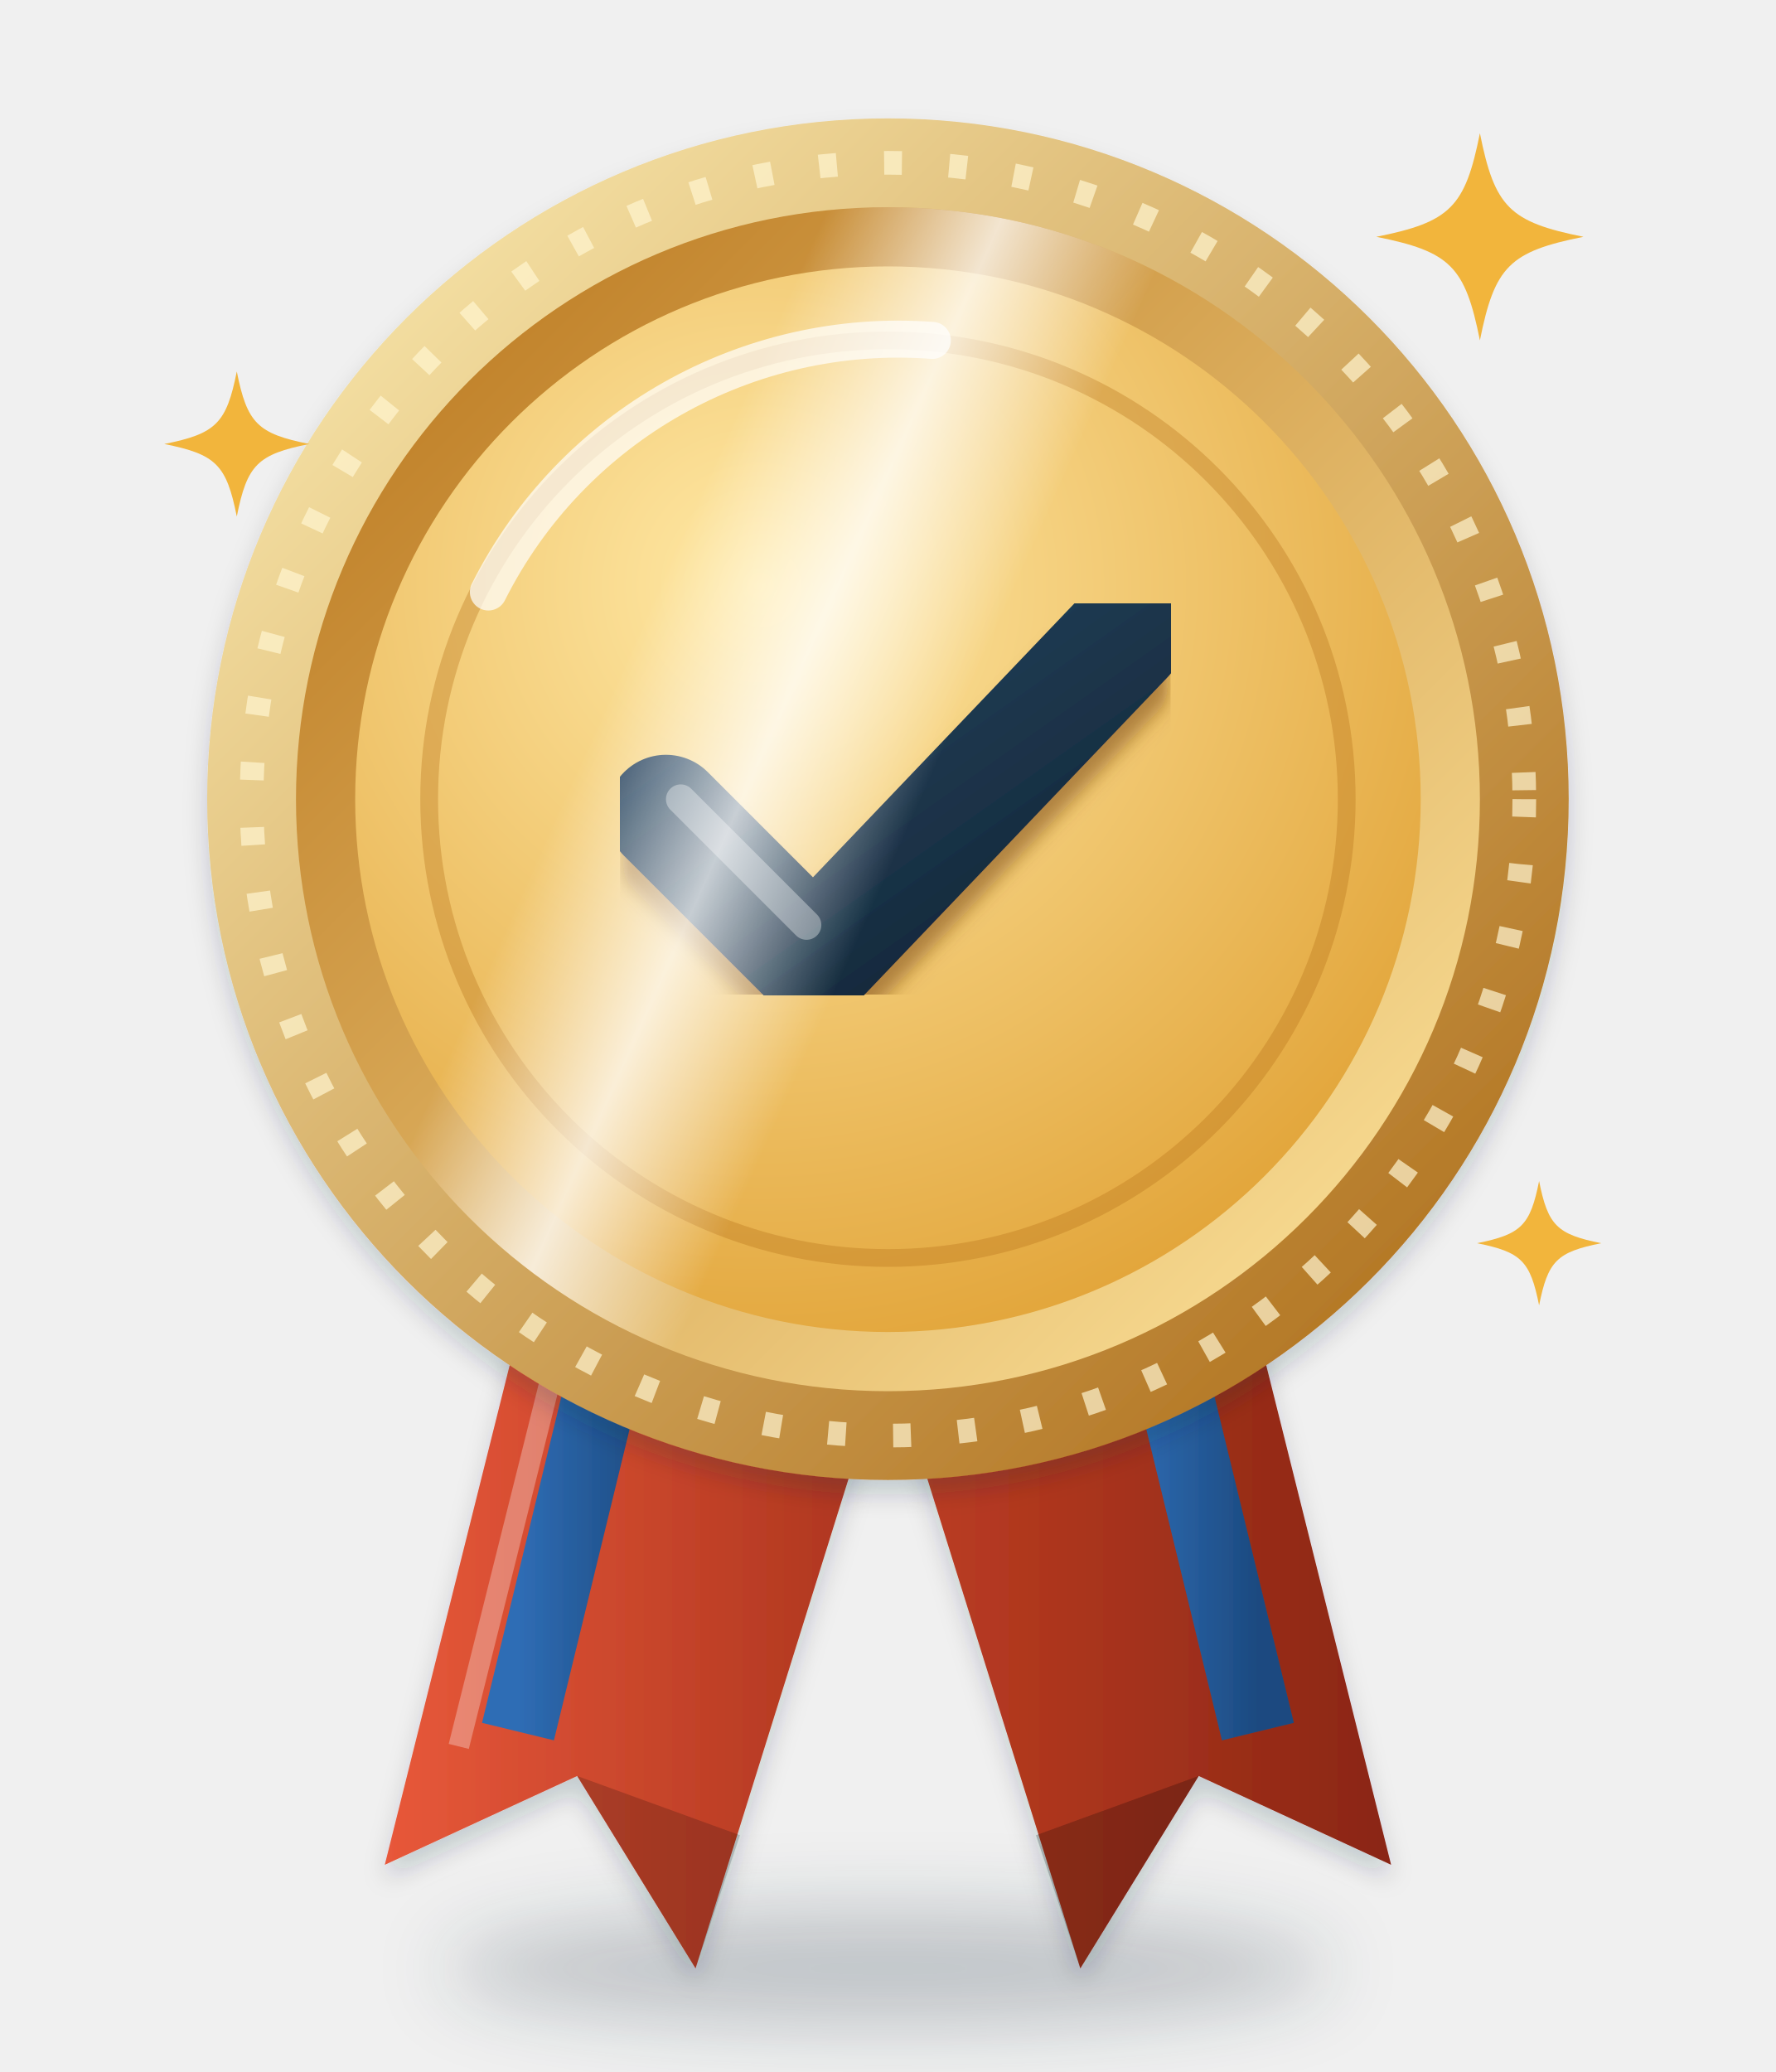
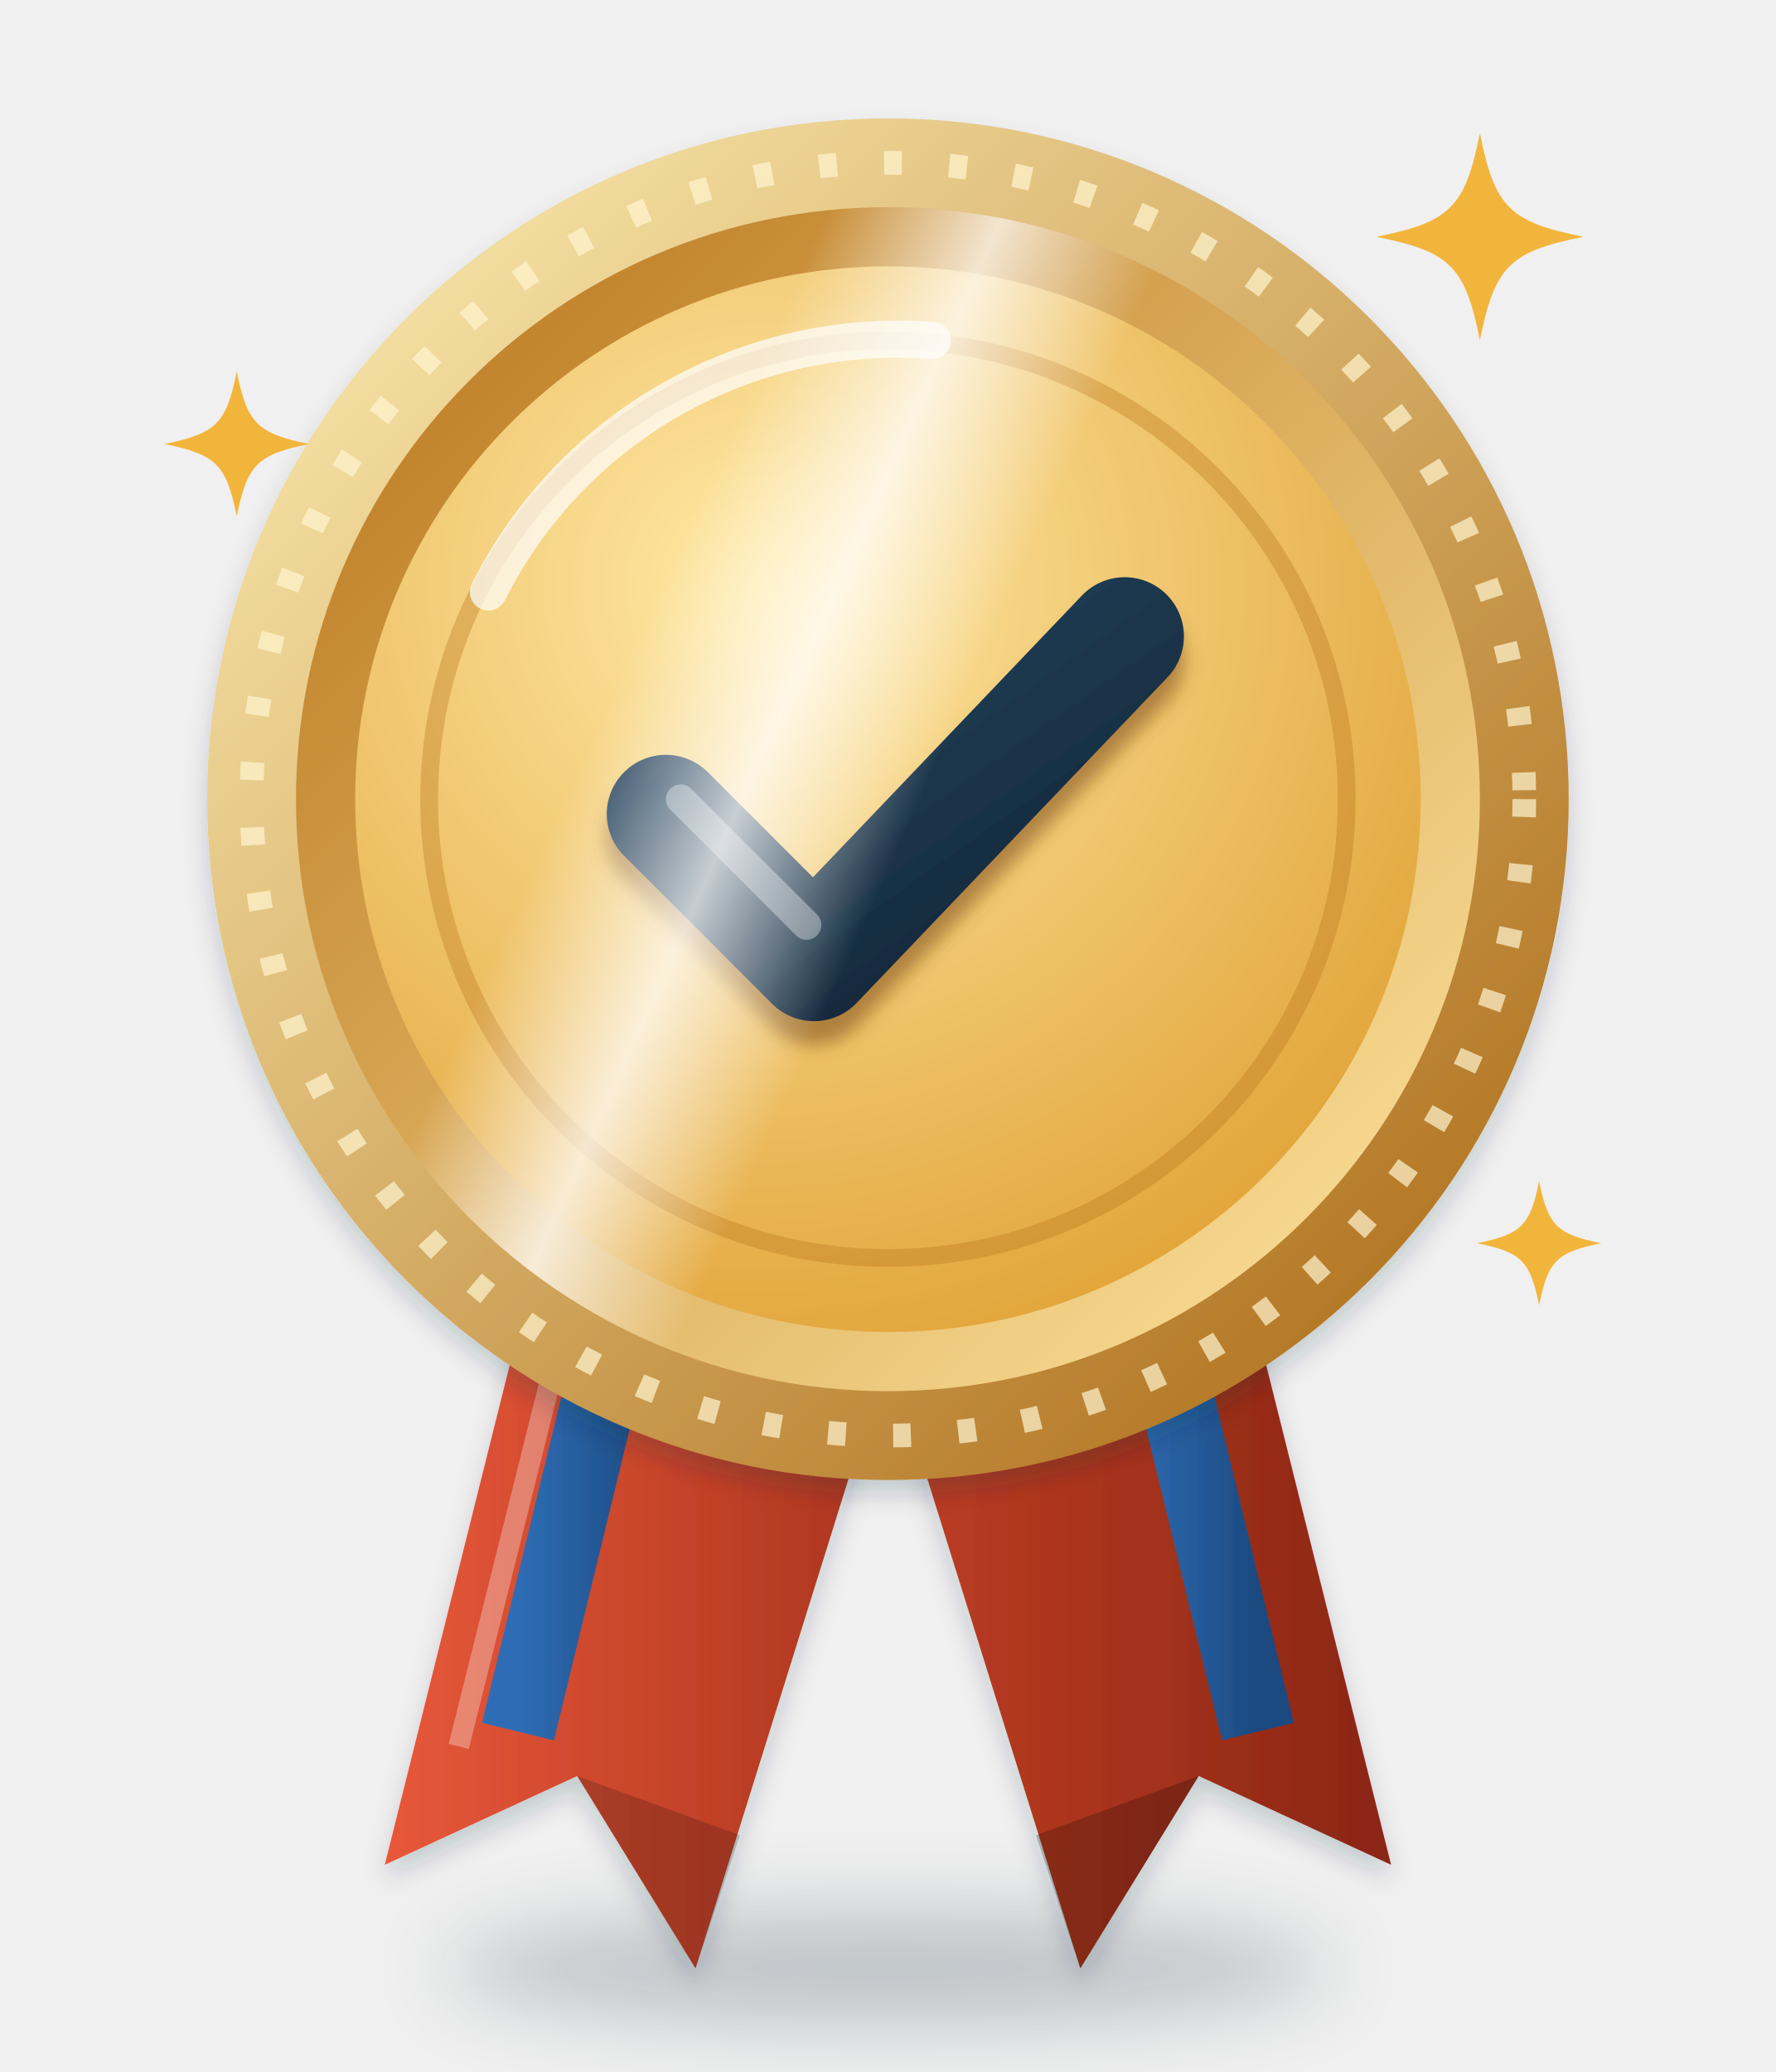
<svg xmlns="http://www.w3.org/2000/svg" viewBox="0 0 120 140" fill="none" role="img" aria-label="A shining gold medal with a tick in the centre and a red and blue ribbon: complete">
  <style>
.cm-sw{animation:cm-sw 4.5s ease-in-out infinite}
@keyframes cm-sw{0%,55%{transform:translateX(-90px)}85%,100%{transform:translateX(90px)}}
.cm-tw{animation:cm-tw 3s ease-in-out infinite;transform-box:fill-box;transform-origin:center}
@keyframes cm-tw{0%,100%{opacity:.3;transform:scale(.5)}50%{opacity:1;transform:scale(1)}}
.cm-bob{animation:cm-bob 5s ease-in-out infinite}@keyframes cm-bob{50%{transform:translateY(-2px)}}
@media (prefers-reduced-motion: reduce) { * { animation: none !important; } .cm-sw { opacity: 0; } }
</style>
  <defs>
    <linearGradient id="cm-rim" x1="0" y1="0" x2="1" y2="1">
      <stop offset="0" stop-color="#fff1b8" />
      <stop offset="1" stop-color="#a8650f" />
    </linearGradient>
    <linearGradient id="cm-rim2" x1="0" y1="0" x2="1" y2="1">
      <stop offset="0" stop-color="#b8741a" />
      <stop offset="1" stop-color="#ffe7a0" />
    </linearGradient>
    <radialGradient id="cm-face" cx="0.38" cy="0.3" r="0.8">
      <stop offset="0" stop-color="#ffe9a6" />
      <stop offset="1" stop-color="#e0a032" />
    </radialGradient>
    <linearGradient id="cm-rbL" x1="0" y1="0" x2="1" y2="0">
      <stop offset="0" stop-color="#e8583a" />
      <stop offset="1" stop-color="#a7321c" />
    </linearGradient>
    <linearGradient id="cm-rbR" x1="0" y1="0" x2="1" y2="0">
      <stop offset="0" stop-color="#c13f24" />
      <stop offset="1" stop-color="#8a2614" />
    </linearGradient>
    <linearGradient id="cm-rbB" x1="0" y1="0" x2="1" y2="0">
      <stop offset="0" stop-color="#2f6db5" />
      <stop offset="1" stop-color="#1c4a80" />
    </linearGradient>
    <linearGradient id="cm-tick" x1="0" y1="0" x2="1" y2="1">
      <stop offset="0" stop-color="#2a4a66" />
      <stop offset="1" stop-color="#0f2131" />
    </linearGradient>
    <linearGradient id="cm-shine" x1="0" y1="0" x2="1" y2="0">
      <stop offset="0" stop-color="#fff" stop-opacity="0" />
      <stop offset=".5" stop-color="#fff" stop-opacity=".75" />
      <stop offset="1" stop-color="#fff" stop-opacity="0" />
    </linearGradient>
    <clipPath id="cm-dc">
      <circle cx="60" cy="54" r="40" />
    </clipPath>
    <filter id="cm-sh" x="-30%" y="-30%" width="160%" height="160%">
      <feDropShadow dx="0" dy="4" stdDeviation="3.5" flood-color="#14293a" flood-opacity=".22" />
      <feDropShadow dx="0" dy="1" stdDeviation=".8" flood-color="#14293a" flood-opacity=".18" />
    </filter>
    <filter id="cm-bl" x="-30%" y="-100%" width="160%" height="300%">
      <feGaussianBlur stdDeviation="2.5" />
    </filter>
-     <filter id="cm-in" x="-10%" y="-10%" width="120%" height="120%">
+     <filter id="cm-in" x="-40%" y="-40%" width="180%" height="190%" filterUnits="objectBoundingBox">
      <feDropShadow dx="0" dy="1.6" stdDeviation=".6" flood-color="#7a4708" flood-opacity=".55" />
    </filter>
  </defs>
  <ellipse cx="60" cy="133" rx="30" ry="4" fill="#14293a" opacity=".22" filter="url(#cm-bl)" />
  <g class="cm-bob">
    <g filter="url(#cm-sh)">
      <path d="M38 78L26 126l13 -6 8 13 15 -48z" fill="url(#cm-rbL)" />
      <path d="M82 78l12 48 -13 -6 -8 13 -15 -48z" fill="url(#cm-rbR)" />
      <path d="M44 80L35 117" stroke="url(#cm-rbB)" stroke-width="5" />
      <path d="M76 80l9 37" stroke="url(#cm-rbB)" stroke-width="5" />
      <path d="M39 120l8 13 3 -9z" fill="#000" opacity=".18" />
      <path d="M81 120l-8 13 -3 -9z" fill="#000" opacity=".22" />
      <path d="M40 82l-9 36" stroke="#fff" stroke-opacity=".3" stroke-width="1.4" />
    </g>
    <g filter="url(#cm-sh)">
      <circle cx="60" cy="54" r="46" fill="url(#cm-rim)" />
    </g>
    <circle cx="60" cy="54" r="40" fill="url(#cm-rim2)" />
    <circle cx="60" cy="54" r="43" stroke="#fff6d0" stroke-opacity=".7" stroke-width="1.6" stroke-dasharray="1.2 3.2" fill="none" />
    <circle cx="60" cy="54" r="36" fill="url(#cm-face)" />
    <circle cx="60" cy="54" r="31" stroke="#b8741a" stroke-opacity=".35" stroke-width="1.2" fill="none" />
    <path d="M33 40a31 31 0 0 1 30 -17" stroke="#fff" stroke-opacity=".7" stroke-width="2.5" stroke-linecap="round" fill="none" />
    <g filter="url(#cm-in)">
      <path d="M45 55l10 10 21 -22" stroke="url(#cm-tick)" stroke-width="8" stroke-linecap="round" stroke-linejoin="round" fill="none" />
    </g>
    <path d="M46 54l8.5 8.5" stroke="#fff" stroke-opacity=".35" stroke-width="2" stroke-linecap="round" />
    <g clip-path="url(#cm-dc)">
      <g class="cm-sw">
        <rect x="40" y="0" width="22" height="120" fill="url(#cm-shine)" transform="rotate(24 60 54)" />
      </g>
    </g>
  </g>
  <g transform="translate(100 16) scale(1)">
    <path class="cm-tw" style="animation-delay:0s" d="M0 -7C1 -2 2 -1 7 0C2 1 1 2 0 7C-1 2 -2 1 -7 0C-2 -1 -1 -2 0 -7Z" fill="#f2b53c" />
  </g>
  <g transform="translate(16 30) scale(0.7)">
    <path class="cm-tw" style="animation-delay:-1.2s" d="M0 -7C1 -2 2 -1 7 0C2 1 1 2 0 7C-1 2 -2 1 -7 0C-2 -1 -1 -2 0 -7Z" fill="#f2b53c" />
  </g>
  <g transform="translate(104 84) scale(0.6)">
    <path class="cm-tw" style="animation-delay:-2s" d="M0 -7C1 -2 2 -1 7 0C2 1 1 2 0 7C-1 2 -2 1 -7 0C-2 -1 -1 -2 0 -7Z" fill="#f2b53c" />
  </g>
</svg>
